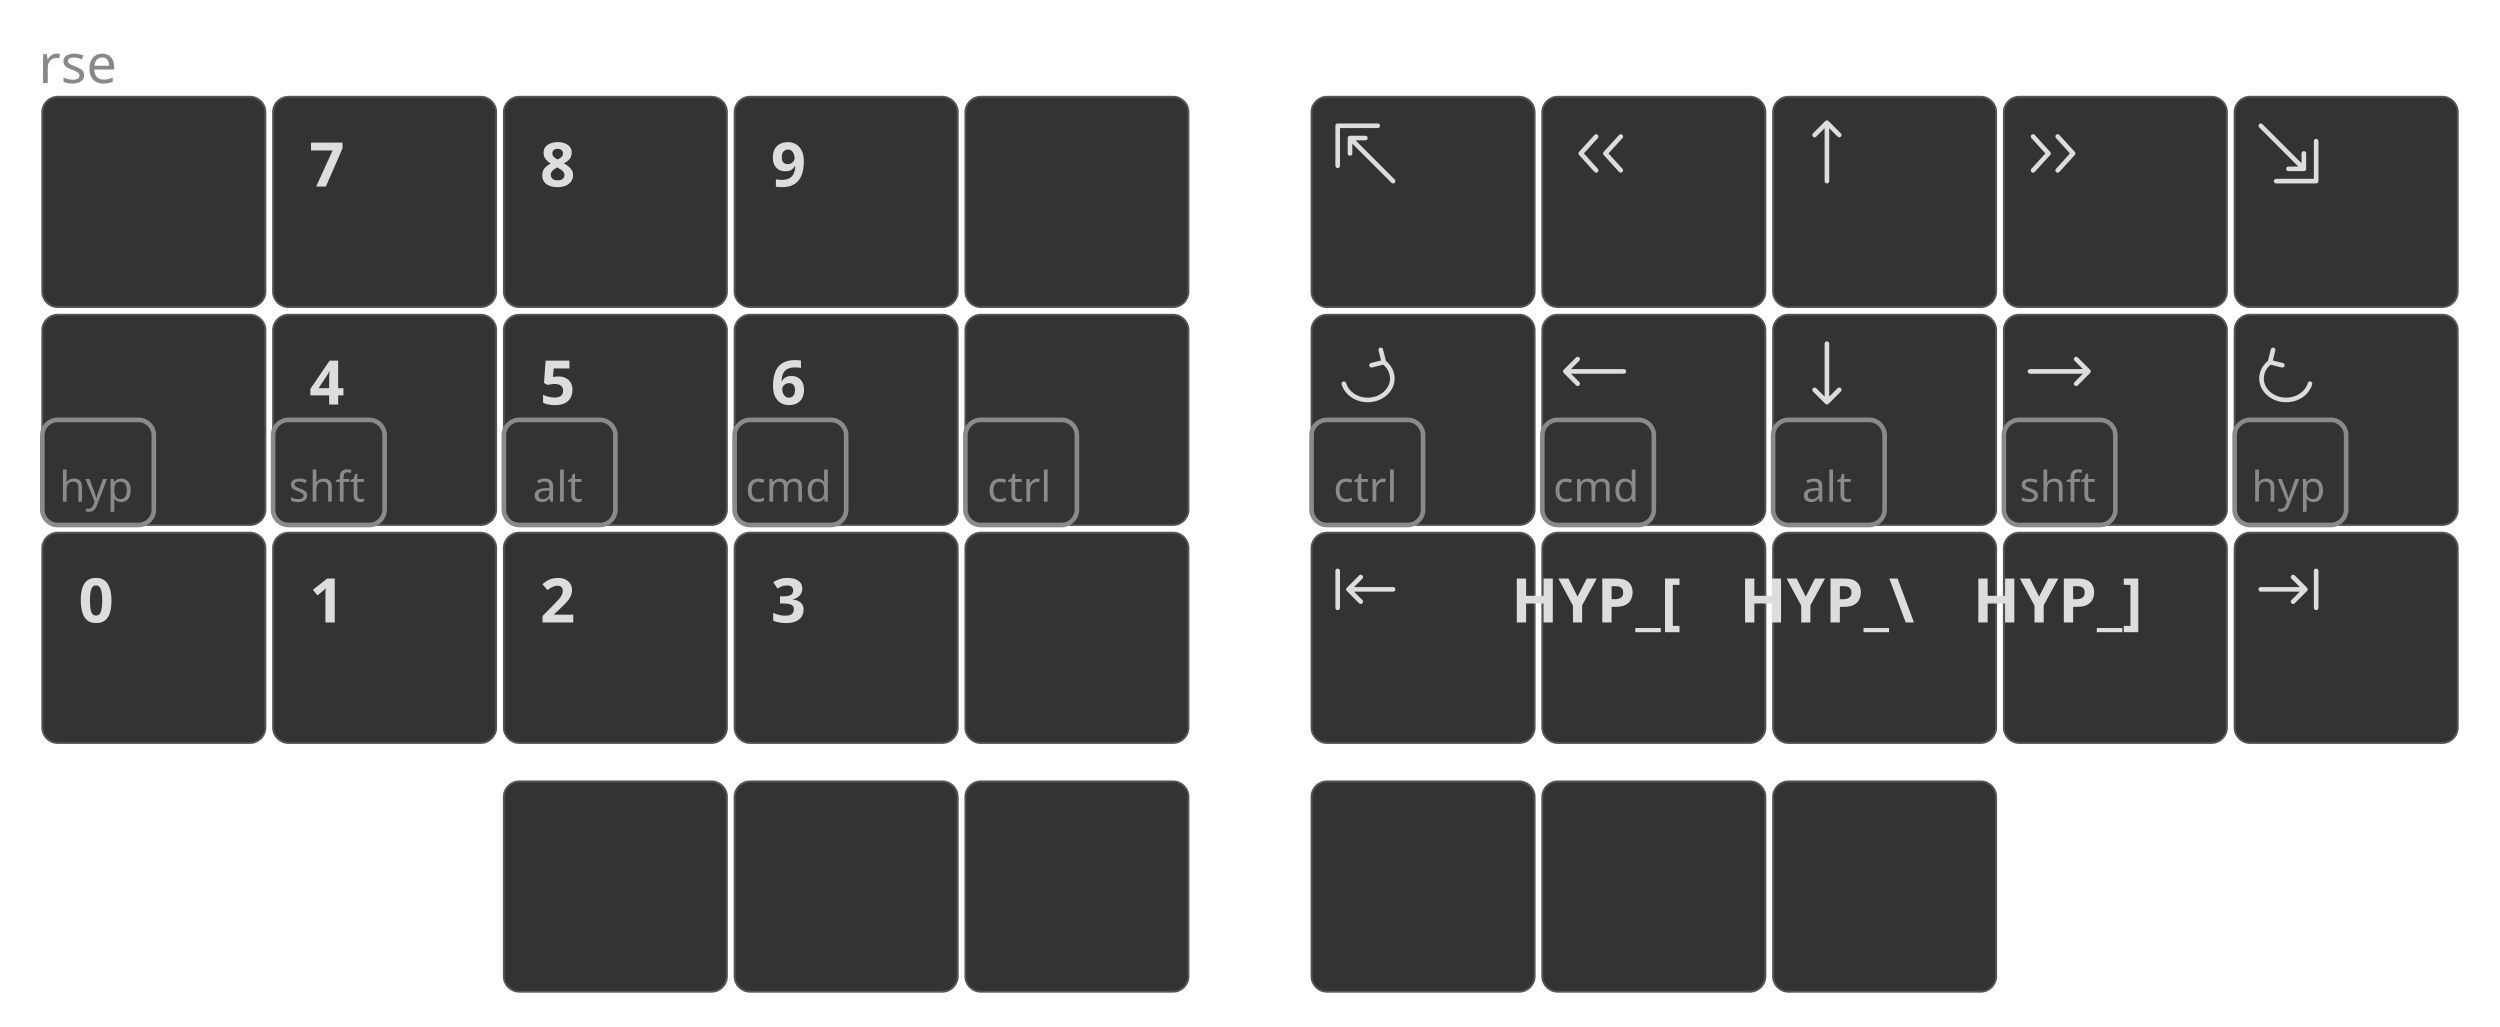
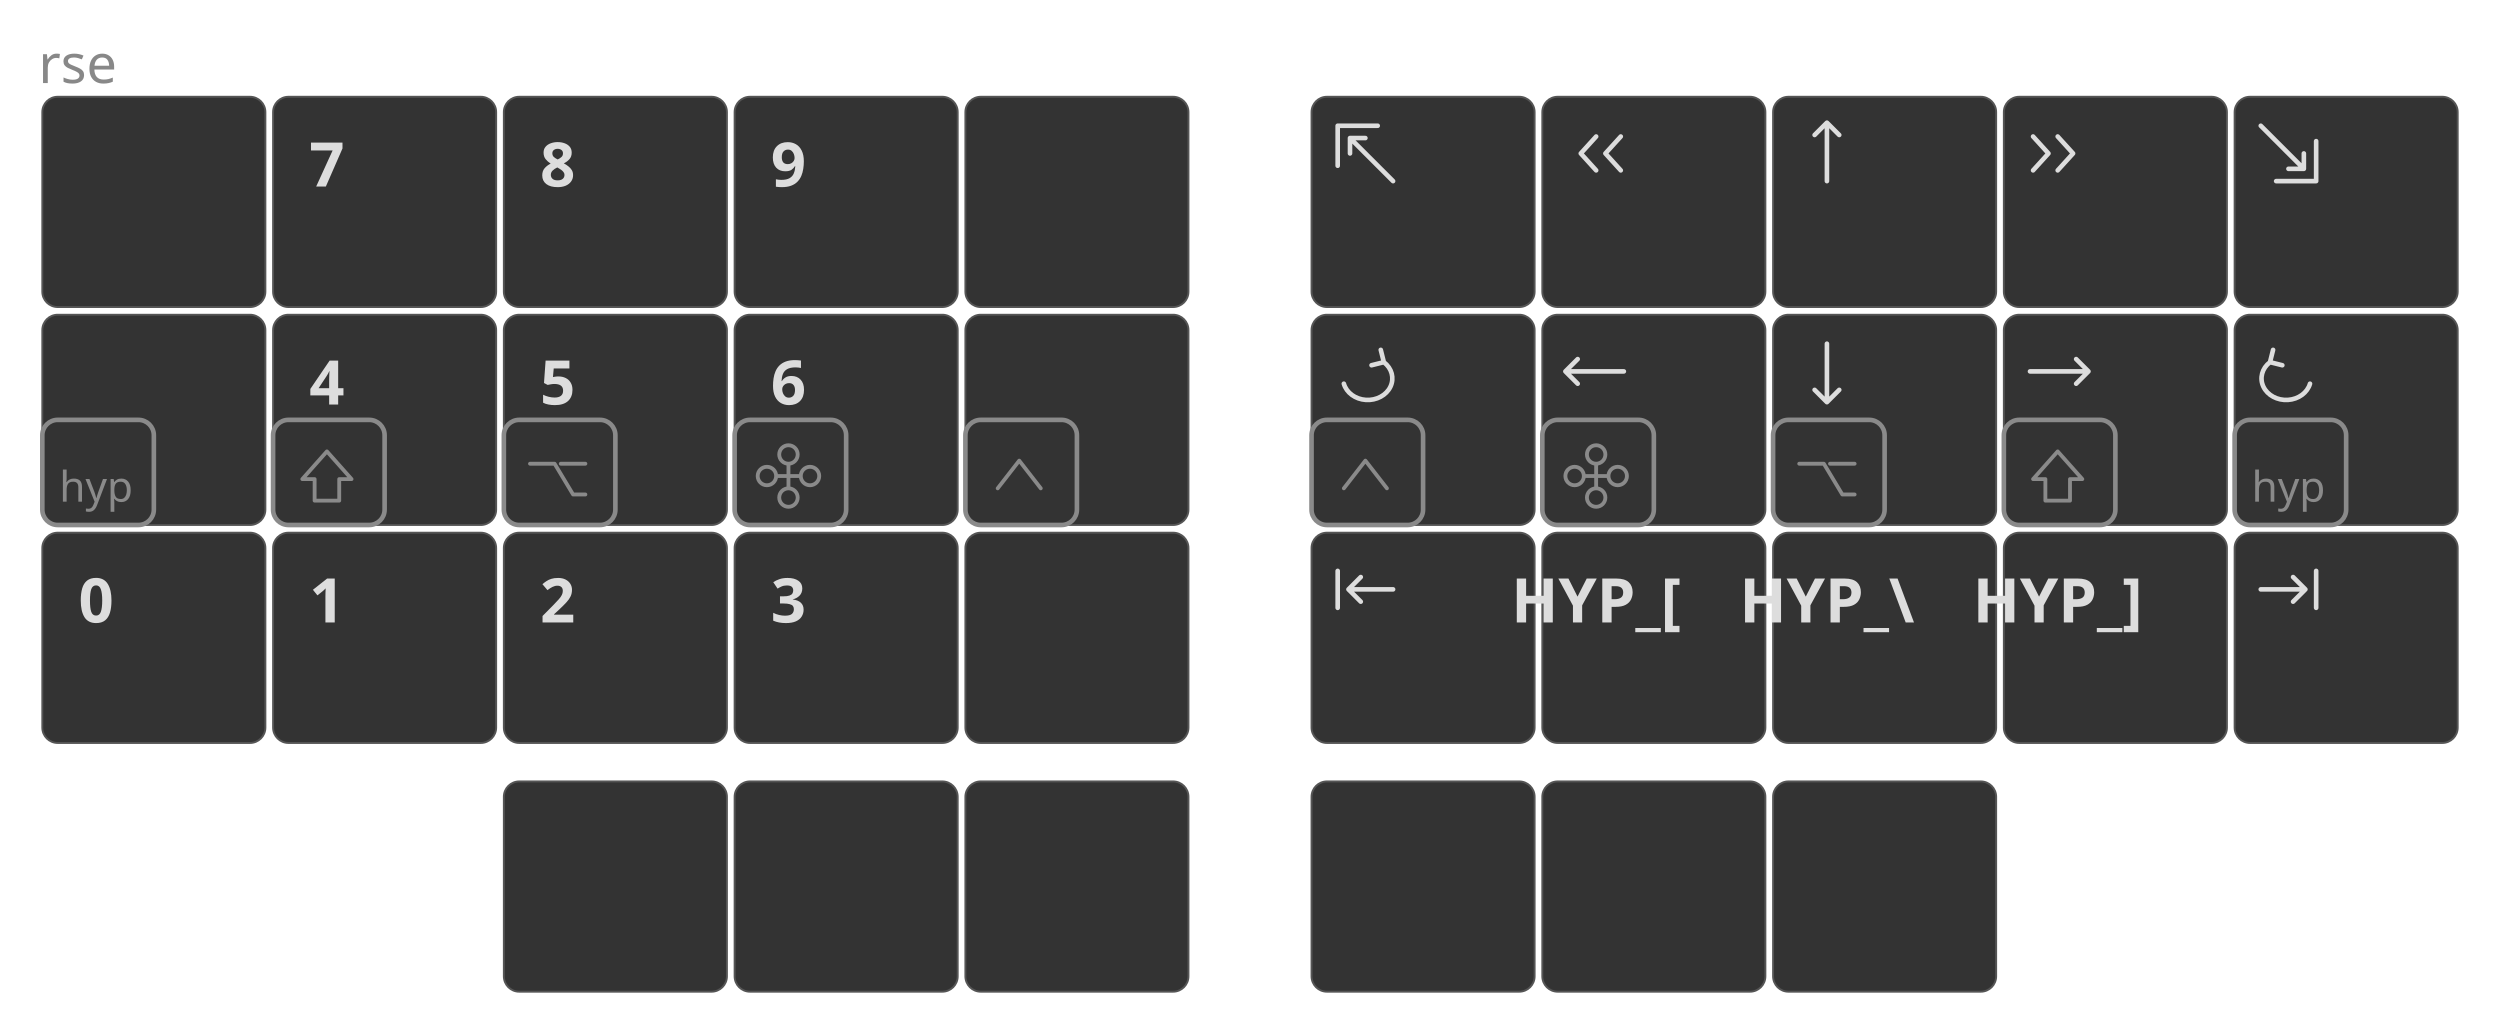
<svg xmlns="http://www.w3.org/2000/svg" class="keymap" width="650" height="267" viewBox="-10 -24 650.0 266.68">
  <style>svg.keymap { background: #1e1e2e; font-family: sans-serif; }
    rect.keycap { fill: #333333; stroke: #555555; stroke-width: 0.5px; }
    text { fill: #c8c8c8; text-anchor: middle; dominant-baseline: central; }
    text.base { font-size: 16px; font-weight: 600; fill: #dddddd; }
    text.hold { font-size: 11px; }
    text.sym { font-size: 13px; fill: #9999ff; }
    text.num { font-size: 13px; fill: #ee9944; }
    text.oneshot { font-size: 12px; font-weight: 600; }
    use.glyph { fill: none; stroke: #c8c8c8; stroke-width: 2.5px;
                stroke-linecap: round; stroke-linejoin: round; }
    use.glyph.base { stroke: #dddddd; stroke-width: 3px; }
    use.glyph.sym { stroke: #9999ff; }
    use.glyph.num { stroke: #ee9944; }
    use.glyph.hold.tap-preferred.mod { stroke: #8a8a8a; }
    use.glyph.hold.hold-preferred.mod, use.glyph.oneshot.mod { stroke: #d0d0d0; }
    use.glyph.hold.hold-preferred.sym, use.glyph.oneshot.sym,
    use.glyph.hold.hold-preferred.nav, use.glyph.oneshot.nav { stroke: #1a1a1a; }
    use.glyph.hold.tap-preferred.sym { stroke: #9999ff; }
    use.glyph.hold.tap-preferred.nav { stroke: #ee9944; }
    rect.hold-box { stroke-width: 1.2px; }
    rect.hold-box.tap-preferred.mod { fill: none; stroke: #8a8a8a; }
    rect.hold-box.tap-preferred.sym { fill: none; stroke: #9999ff; }
    rect.hold-box.tap-preferred.nav { fill: none; stroke: #ee9944; }
    rect.hold-box.hold-preferred.mod { fill: #4a4a4a; stroke: #4a4a4a; }
    rect.hold-box.hold-preferred.sym { fill: #6666bb; stroke: #6666bb; }
    rect.hold-box.hold-preferred.nav { fill: #aa7755; stroke: #aa7755; }
    rect.hold-box.oneshot.mod { fill: #4a4a4a; stroke: #4a4a4a; }
    rect.hold-box.oneshot.sym { fill: #6666bb; stroke: #6666bb; }
    rect.hold-box.oneshot.nav { fill: #aa7755; stroke: #aa7755; }
    text.hold.hold-preferred.mod, text.oneshot.mod { fill: #d0d0d0; font-weight: 700; }
    text.hold.hold-preferred.sym, text.oneshot.sym,
    text.hold.hold-preferred.nav, text.oneshot.nav { fill: #1a1a1a; font-weight: 700; }
    text.hold.tap-preferred { fill: #8a8a8a; }
    text.title { font-size: 14px; fill: #888888; text-anchor: start; }</style>
  <defs>
    <path id="glyph_backspace" class="symbol" transform="scale(0.4) translate(-24,-30)" d="M22,19l10,10 M22,29l10-10 M6,24l10,13h26v-26h-26z" />
    <path id="glyph_delete-word" class="symbol" transform="scale(0.4) translate(-24,-30)" d="M22,19l10,10 M22,29l10-10 M6,24l10,13h26v-26h-26z M6,17l-6,7,6,7" />
    <path id="glyph_return" class="symbol" transform="scale(0.4) translate(-24,-30)" d="M42,13V27H6 m8-8l-8,8l8,8" />
    <path id="glyph_space" class="symbol" transform="scale(0.4) translate(-24,-30)" d="M42,24V32H6V24" />
    <path id="glyph_escape" class="symbol" transform="scale(0.4) translate(-24,-30)" d="M24,24l-18-18 m0,10v-10h10 M24,6A18,18,0,1,1,6,24" />
    <path id="glyph_up" class="symbol" transform="scale(0.4) translate(-24,-30)" d="M24,42v-36 m-8,6l8-8l8,8" />
    <path id="glyph_down" class="symbol" transform="scale(0.4) translate(-24,-30)" d="M24,6v36 m-8,-6l8,8l8-8" />
    <path id="glyph_left" class="symbol" transform="scale(0.4) translate(-24,-30)" d="M42,24h-36 m6-8l-8,8l8,8" />
    <path id="glyph_right" class="symbol" transform="scale(0.4) translate(-24,-30)" d="M6,24h36 m-6-8l8,8l-8,8" />
    <path id="glyph_tab" class="symbol" transform="scale(0.4) translate(-24,-30)" d="M6,24h27 m-6-8l8,8l-8,8 M42,12V36" />
    <path id="glyph_btab" class="symbol" transform="scale(0.4) translate(-24,-30)" d="M42,24h-27 m6-8l-8,8l8,8 M6,12V36" />
    <path id="glyph_home" class="symbol" transform="scale(0.4) translate(-24,-30)" d="M42,42l-28-28 m0,10v-10h10 m8-8h-26v26" />
    <path id="glyph_end" class="symbol" transform="scale(0.4) translate(-24,-30)" d="M6,6l28,28 m0-10v10h-10 m-8,8h26v-26" />
    <path id="glyph_word-right" class="symbol" transform="scale(0.4) translate(-24,-30)" d="M8,13l10,11-10,11 M24,13l10,11-10,11" />
    <path id="glyph_word-left" class="symbol" transform="scale(0.4) translate(-24,-30)" d="M40,13l-10,11,10,11 M24,13l-10,11,10,11" />
    <path id="glyph_hist-fwd" class="symbol" transform="scale(0.4) translate(-24,-30)" d="M10,32A16,14,0,1,0,36,18 m-2,-8l2,8l-8,2" />
    <path id="glyph_hist-back" class="symbol" transform="scale(0.4) translate(-24,-30)" d="M38,32A16,14,0,1,1,12,18 m2,-8l-2,8l8,2" />
    <path id="glyph_lwr" class="symbol" transform="scale(0.4) translate(-24,-30)" d="M10,10l14,14 14,-14 M10,24l14,14 14,-14" />
    <path id="glyph_rse" class="symbol" transform="scale(0.4) translate(-24,-30)" d="M10,24l14,-14 14,14 M10,38l14,-14 14,14" />
+     <path id="glyph_shift" class="symbol" transform="scale(0.4) translate(-24,-30)" d="M24,8 L40,26 H32 V40 H16 V26 H8 Z" />
+     <path id="glyph_ctrl" class="symbol" transform="scale(0.4) translate(-24,-30)" d="M10,32 L24,14 L38,32" />
+     <path id="glyph_alt" class="symbol" transform="scale(0.4) translate(-24,-30)" d="M6,16 H22 L34,36 H42 M26,16 H42" />
+     <path id="glyph_cmd" class="symbol" transform="scale(0.4) translate(-24,-30)" d="M24,17v14 M17,24h14 M24,10m-6,0a6,6 0 1,0 12,0a6,6 0 1,0 -12,0 M24,38m-6,0a6,6 0 1,0 12,0a6,6 0 1,0 -12,0 M10,24m-6,0a6,6 0 1,0 12,0a6,6 0 1,0 -12,0 M38,24m-6,0a6,6 0 1,0 12,0a6,6 0 1,0 -12,0" />
  </defs>
  <text class="title" x="0" y="-8">rse</text>
  <g transform="translate(0.00,0.00)">
    <rect class="keycap" x="1.0" y="1.0" width="58.0" height="54.67" rx="4.0" ry="4.0" />
  </g>
  <g transform="translate(60.00,0.00)">
    <rect class="keycap" x="1.0" y="1.0" width="58.0" height="54.67" rx="4.0" ry="4.0" />
    <text class="base" x="15.0" y="18.134">7</text>
  </g>
  <g transform="translate(120.00,0.00)">
    <rect class="keycap" x="1.0" y="1.0" width="58.0" height="54.67" rx="4.0" ry="4.0" />
    <text class="base" x="15.0" y="18.134">8</text>
  </g>
  <g transform="translate(180.00,0.00)">
    <rect class="keycap" x="1.0" y="1.0" width="58.0" height="54.67" rx="4.0" ry="4.0" />
    <text class="base" x="15.0" y="18.134">9</text>
  </g>
  <g transform="translate(240.00,0.00)">
    <rect class="keycap" x="1.0" y="1.0" width="58.0" height="54.67" rx="4.0" ry="4.0" />
  </g>
  <g transform="translate(330.00,0.00)">
    <rect class="keycap" x="1.0" y="1.0" width="58.0" height="54.67" rx="4.0" ry="4.0" />
    <use class="glyph base" href="#glyph_home" x="15.0" y="18.134" />
  </g>
  <g transform="translate(390.00,0.00)">
    <rect class="keycap" x="1.0" y="1.0" width="58.0" height="54.67" rx="4.0" ry="4.0" />
    <use class="glyph base" href="#glyph_word-left" x="15.0" y="18.134" />
  </g>
  <g transform="translate(450.00,0.00)">
    <rect class="keycap" x="1.0" y="1.0" width="58.0" height="54.67" rx="4.0" ry="4.0" />
    <use class="glyph base" href="#glyph_up" x="15.0" y="18.134" />
  </g>
  <g transform="translate(510.00,0.00)">
    <rect class="keycap" x="1.0" y="1.0" width="58.0" height="54.67" rx="4.0" ry="4.0" />
    <use class="glyph base" href="#glyph_word-right" x="15.0" y="18.134" />
  </g>
  <g transform="translate(570.00,0.00)">
    <rect class="keycap" x="1.0" y="1.0" width="58.0" height="54.67" rx="4.0" ry="4.0" />
    <use class="glyph base" href="#glyph_end" x="15.0" y="18.134" />
  </g>
  <g transform="translate(0.00,56.67)">
    <rect class="keycap" x="1.0" y="1.0" width="58.0" height="54.67" rx="4.0" ry="4.0" />
    <rect class="hold-box tap-preferred mod" x="1.0" y="28.335" width="29.0" height="27.335" rx="4.0" ry="4.0" />
    <text class="hold tap-preferred mod" x="15.0" y="45.336">hyp</text>
  </g>
  <g transform="translate(60.00,56.67)">
    <rect class="keycap" x="1.0" y="1.0" width="58.0" height="54.67" rx="4.0" ry="4.0" />
    <rect class="hold-box tap-preferred mod" x="1.0" y="28.335" width="29.0" height="27.335" rx="4.0" ry="4.0" />
    <text class="base" x="15.0" y="18.134">4</text>
-     <text class="hold tap-preferred mod" x="15.0" y="45.336">shft</text>
+     <use class="glyph hold tap-preferred mod" href="#glyph_shift" x="15.0" y="45.336" />
  </g>
  <g transform="translate(120.00,56.67)">
    <rect class="keycap" x="1.0" y="1.0" width="58.0" height="54.67" rx="4.0" ry="4.0" />
    <rect class="hold-box tap-preferred mod" x="1.0" y="28.335" width="29.0" height="27.335" rx="4.0" ry="4.0" />
    <text class="base" x="15.0" y="18.134">5</text>
-     <text class="hold tap-preferred mod" x="15.0" y="45.336">alt</text>
+     <use class="glyph hold tap-preferred mod" href="#glyph_alt" x="15.0" y="45.336" />
  </g>
  <g transform="translate(180.00,56.67)">
    <rect class="keycap" x="1.0" y="1.0" width="58.0" height="54.67" rx="4.0" ry="4.0" />
    <rect class="hold-box tap-preferred mod" x="1.0" y="28.335" width="29.0" height="27.335" rx="4.0" ry="4.0" />
    <text class="base" x="15.0" y="18.134">6</text>
-     <text class="hold tap-preferred mod" x="15.0" y="45.336">cmd</text>
+     <use class="glyph hold tap-preferred mod" href="#glyph_cmd" x="15.0" y="45.336" />
  </g>
  <g transform="translate(240.00,56.67)">
    <rect class="keycap" x="1.0" y="1.0" width="58.0" height="54.67" rx="4.0" ry="4.0" />
    <rect class="hold-box tap-preferred mod" x="1.0" y="28.335" width="29.0" height="27.335" rx="4.0" ry="4.0" />
-     <text class="hold tap-preferred mod" x="15.0" y="45.336">ctrl</text>
+     <use class="glyph hold tap-preferred mod" href="#glyph_ctrl" x="15.0" y="45.336" />
  </g>
  <g transform="translate(330.00,56.67)">
    <rect class="keycap" x="1.0" y="1.0" width="58.0" height="54.67" rx="4.0" ry="4.0" />
    <rect class="hold-box tap-preferred mod" x="1.0" y="28.335" width="29.0" height="27.335" rx="4.0" ry="4.0" />
    <use class="glyph base" href="#glyph_hist-fwd" x="15.0" y="18.134" />
-     <text class="hold tap-preferred mod" x="15.0" y="45.336">ctrl</text>
+     <use class="glyph hold tap-preferred mod" href="#glyph_ctrl" x="15.0" y="45.336" />
  </g>
  <g transform="translate(390.00,56.67)">
    <rect class="keycap" x="1.0" y="1.0" width="58.0" height="54.67" rx="4.0" ry="4.0" />
    <rect class="hold-box tap-preferred mod" x="1.0" y="28.335" width="29.0" height="27.335" rx="4.0" ry="4.0" />
    <use class="glyph base" href="#glyph_left" x="15.0" y="18.134" />
-     <text class="hold tap-preferred mod" x="15.0" y="45.336">cmd</text>
+     <use class="glyph hold tap-preferred mod" href="#glyph_cmd" x="15.0" y="45.336" />
  </g>
  <g transform="translate(450.00,56.67)">
    <rect class="keycap" x="1.0" y="1.0" width="58.0" height="54.67" rx="4.0" ry="4.0" />
    <rect class="hold-box tap-preferred mod" x="1.0" y="28.335" width="29.0" height="27.335" rx="4.0" ry="4.0" />
    <use class="glyph base" href="#glyph_down" x="15.0" y="18.134" />
-     <text class="hold tap-preferred mod" x="15.0" y="45.336">alt</text>
+     <use class="glyph hold tap-preferred mod" href="#glyph_alt" x="15.0" y="45.336" />
  </g>
  <g transform="translate(510.00,56.67)">
    <rect class="keycap" x="1.0" y="1.0" width="58.0" height="54.67" rx="4.0" ry="4.0" />
    <rect class="hold-box tap-preferred mod" x="1.0" y="28.335" width="29.0" height="27.335" rx="4.0" ry="4.0" />
    <use class="glyph base" href="#glyph_right" x="15.0" y="18.134" />
-     <text class="hold tap-preferred mod" x="15.0" y="45.336">shft</text>
+     <use class="glyph hold tap-preferred mod" href="#glyph_shift" x="15.0" y="45.336" />
  </g>
  <g transform="translate(570.00,56.67)">
    <rect class="keycap" x="1.0" y="1.0" width="58.0" height="54.67" rx="4.0" ry="4.0" />
    <rect class="hold-box tap-preferred mod" x="1.0" y="28.335" width="29.0" height="27.335" rx="4.0" ry="4.0" />
    <use class="glyph base" href="#glyph_hist-back" x="15.0" y="18.134" />
    <text class="hold tap-preferred mod" x="15.0" y="45.336">hyp</text>
  </g>
  <g transform="translate(0.00,113.34)">
    <rect class="keycap" x="1.0" y="1.0" width="58.0" height="54.67" rx="4.0" ry="4.0" />
    <text class="base" x="15.0" y="18.134">0</text>
  </g>
  <g transform="translate(60.00,113.34)">
    <rect class="keycap" x="1.0" y="1.0" width="58.0" height="54.67" rx="4.0" ry="4.0" />
    <text class="base" x="15.0" y="18.134">1</text>
  </g>
  <g transform="translate(120.00,113.34)">
    <rect class="keycap" x="1.0" y="1.0" width="58.0" height="54.67" rx="4.0" ry="4.0" />
    <text class="base" x="15.0" y="18.134">2</text>
  </g>
  <g transform="translate(180.00,113.34)">
    <rect class="keycap" x="1.0" y="1.0" width="58.0" height="54.67" rx="4.0" ry="4.0" />
    <text class="base" x="15.0" y="18.134">3</text>
  </g>
  <g transform="translate(240.00,113.34)">
    <rect class="keycap" x="1.0" y="1.0" width="58.0" height="54.67" rx="4.0" ry="4.0" />
  </g>
  <g transform="translate(330.00,113.34)">
    <rect class="keycap" x="1.0" y="1.0" width="58.0" height="54.67" rx="4.0" ry="4.0" />
    <use class="glyph base" href="#glyph_btab" x="15.0" y="18.134" />
  </g>
  <g transform="translate(390.00,113.34)">
    <rect class="keycap" x="1.0" y="1.0" width="58.0" height="54.67" rx="4.0" ry="4.0" />
    <text class="base" x="15.0" y="18.134">HYP_[</text>
  </g>
  <g transform="translate(450.00,113.34)">
    <rect class="keycap" x="1.0" y="1.0" width="58.0" height="54.67" rx="4.0" ry="4.0" />
    <text class="base" x="15.0" y="18.134">HYP_\</text>
  </g>
  <g transform="translate(510.00,113.34)">
    <rect class="keycap" x="1.0" y="1.0" width="58.0" height="54.67" rx="4.0" ry="4.0" />
    <text class="base" x="15.0" y="18.134">HYP_]</text>
  </g>
  <g transform="translate(570.00,113.34)">
    <rect class="keycap" x="1.0" y="1.0" width="58.0" height="54.67" rx="4.0" ry="4.0" />
    <use class="glyph base" href="#glyph_tab" x="15.0" y="18.134" />
  </g>
  <g transform="translate(120.00,178.01)">
    <rect class="keycap" x="1.0" y="1.0" width="58.0" height="54.67" rx="4.0" ry="4.0" />
  </g>
  <g transform="translate(180.00,178.01)">
    <rect class="keycap" x="1.0" y="1.0" width="58.0" height="54.67" rx="4.0" ry="4.0" />
  </g>
  <g transform="translate(240.00,178.01)">
    <rect class="keycap" x="1.0" y="1.0" width="58.0" height="54.67" rx="4.0" ry="4.0" />
  </g>
  <g transform="translate(330.00,178.01)">
    <rect class="keycap" x="1.0" y="1.0" width="58.0" height="54.67" rx="4.0" ry="4.0" />
  </g>
  <g transform="translate(390.00,178.01)">
    <rect class="keycap" x="1.0" y="1.0" width="58.0" height="54.67" rx="4.0" ry="4.0" />
  </g>
  <g transform="translate(450.00,178.01)">
    <rect class="keycap" x="1.0" y="1.0" width="58.0" height="54.67" rx="4.0" ry="4.0" />
  </g>
</svg>
